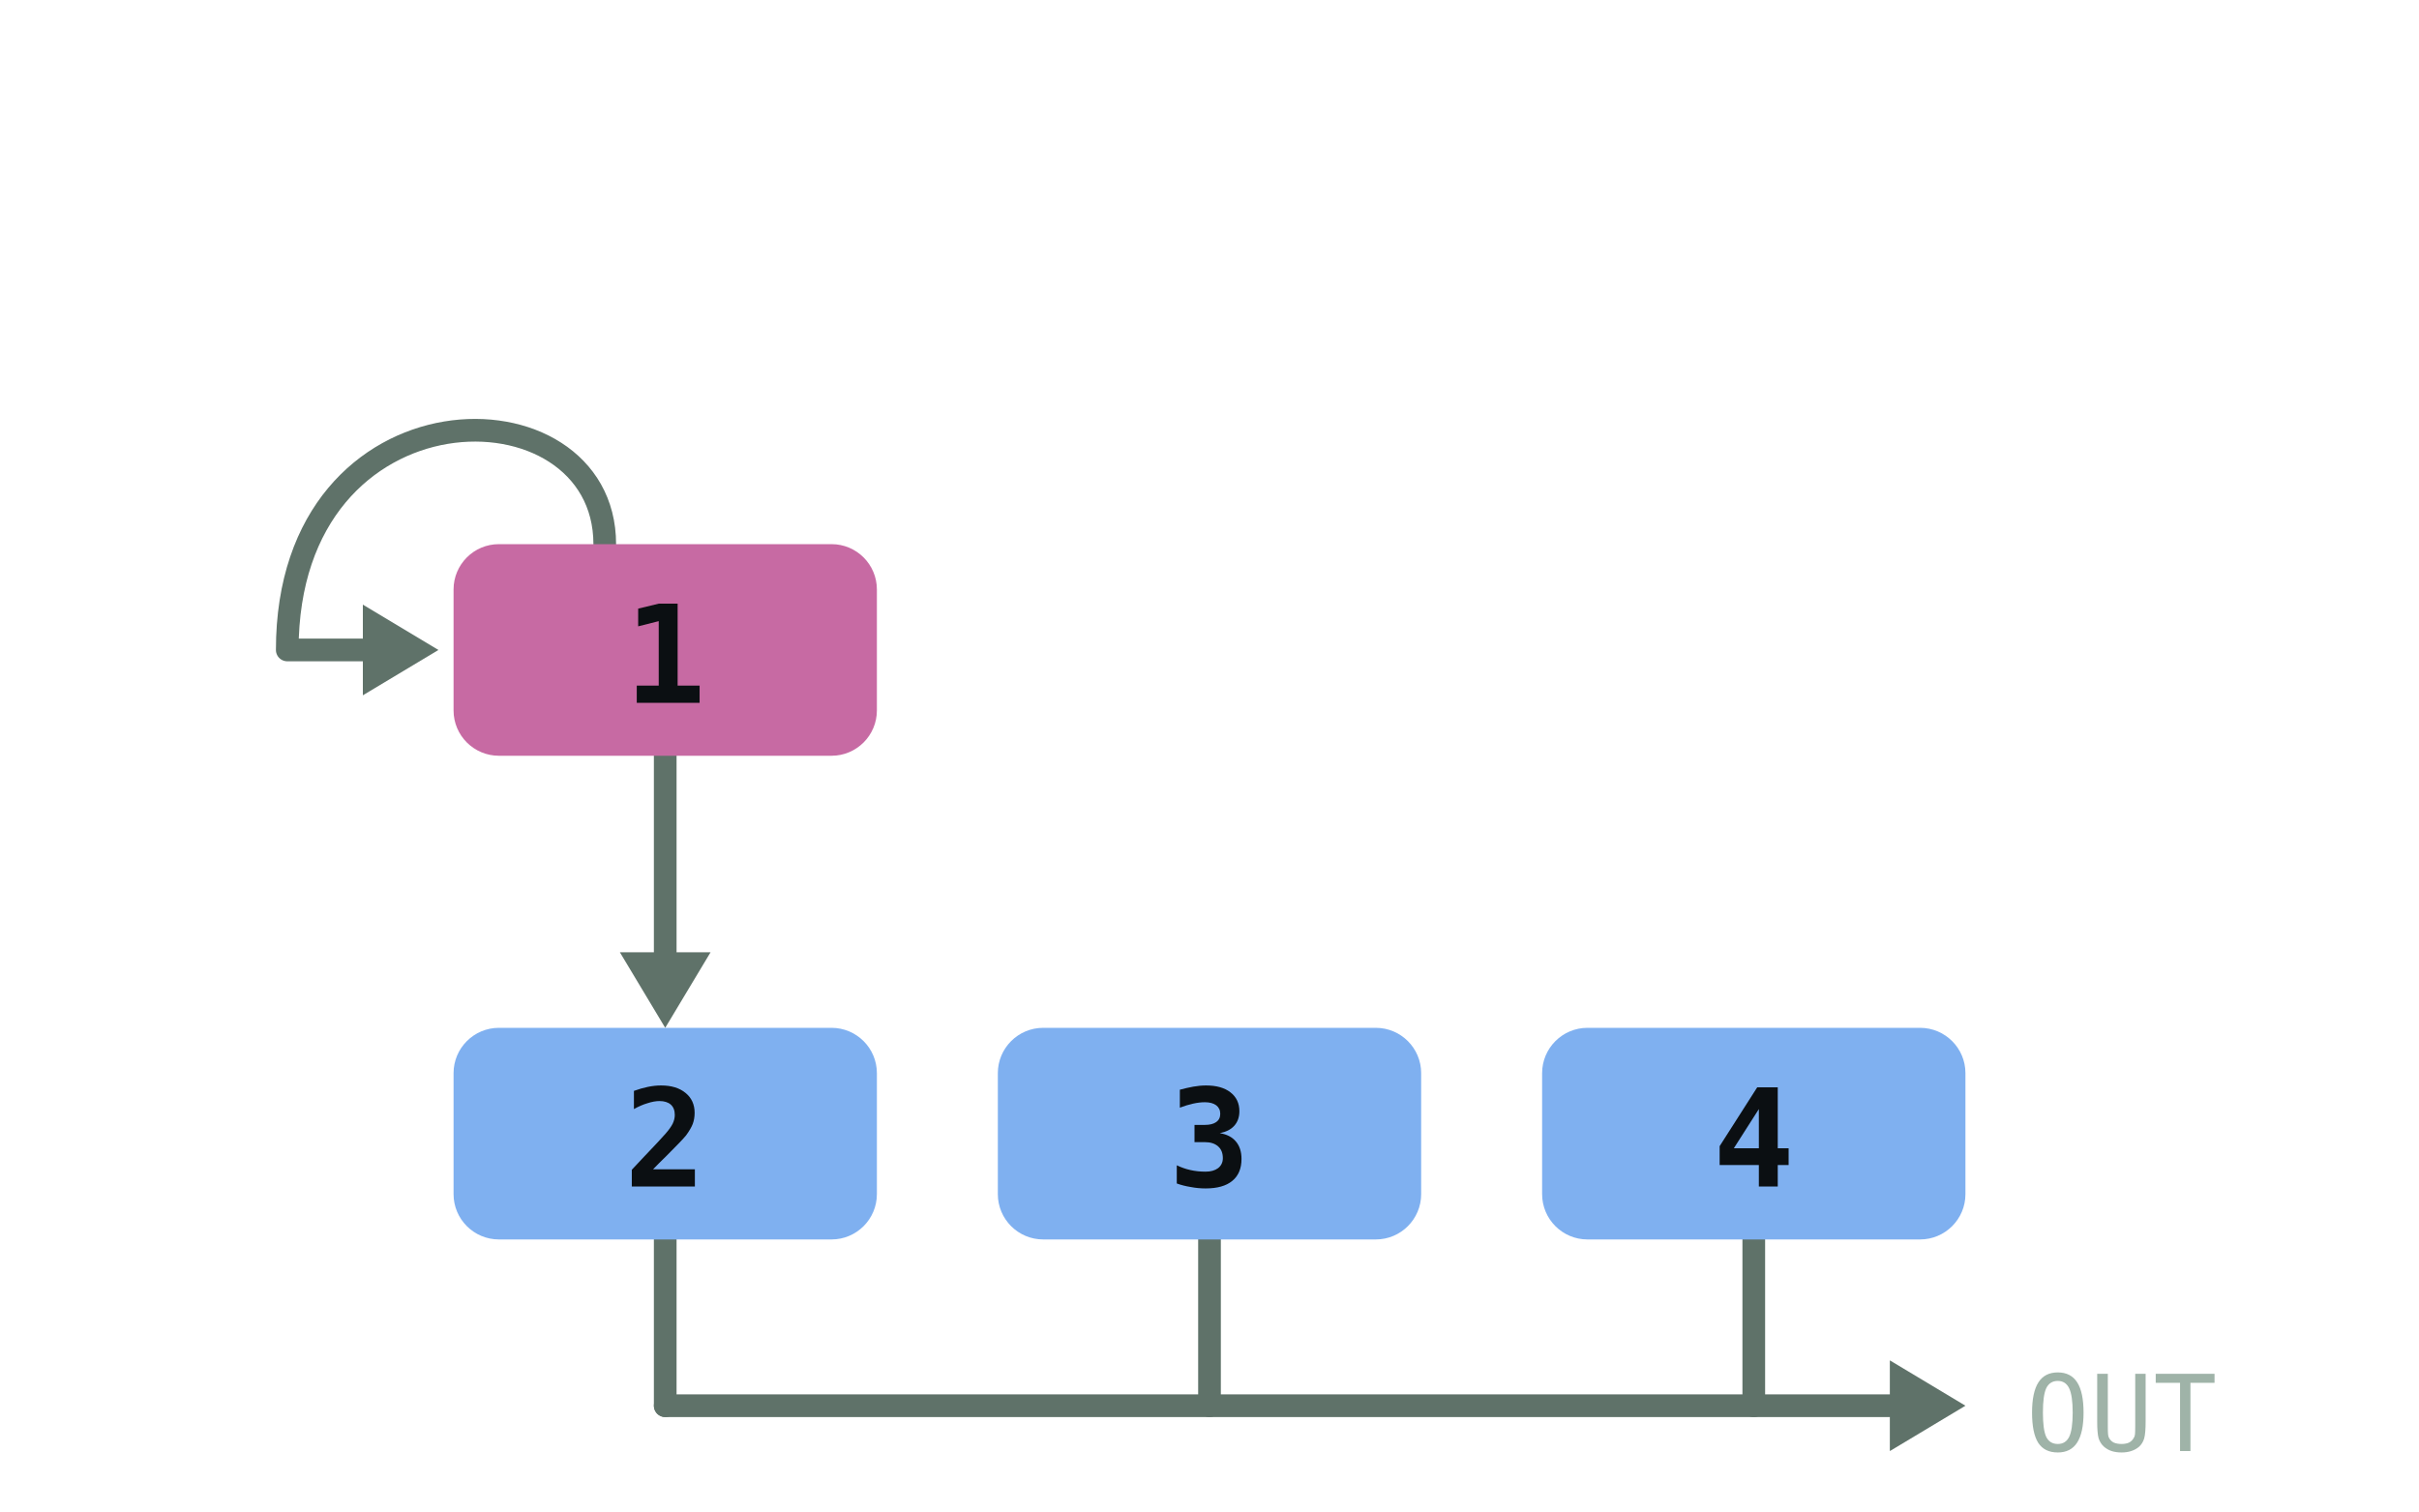
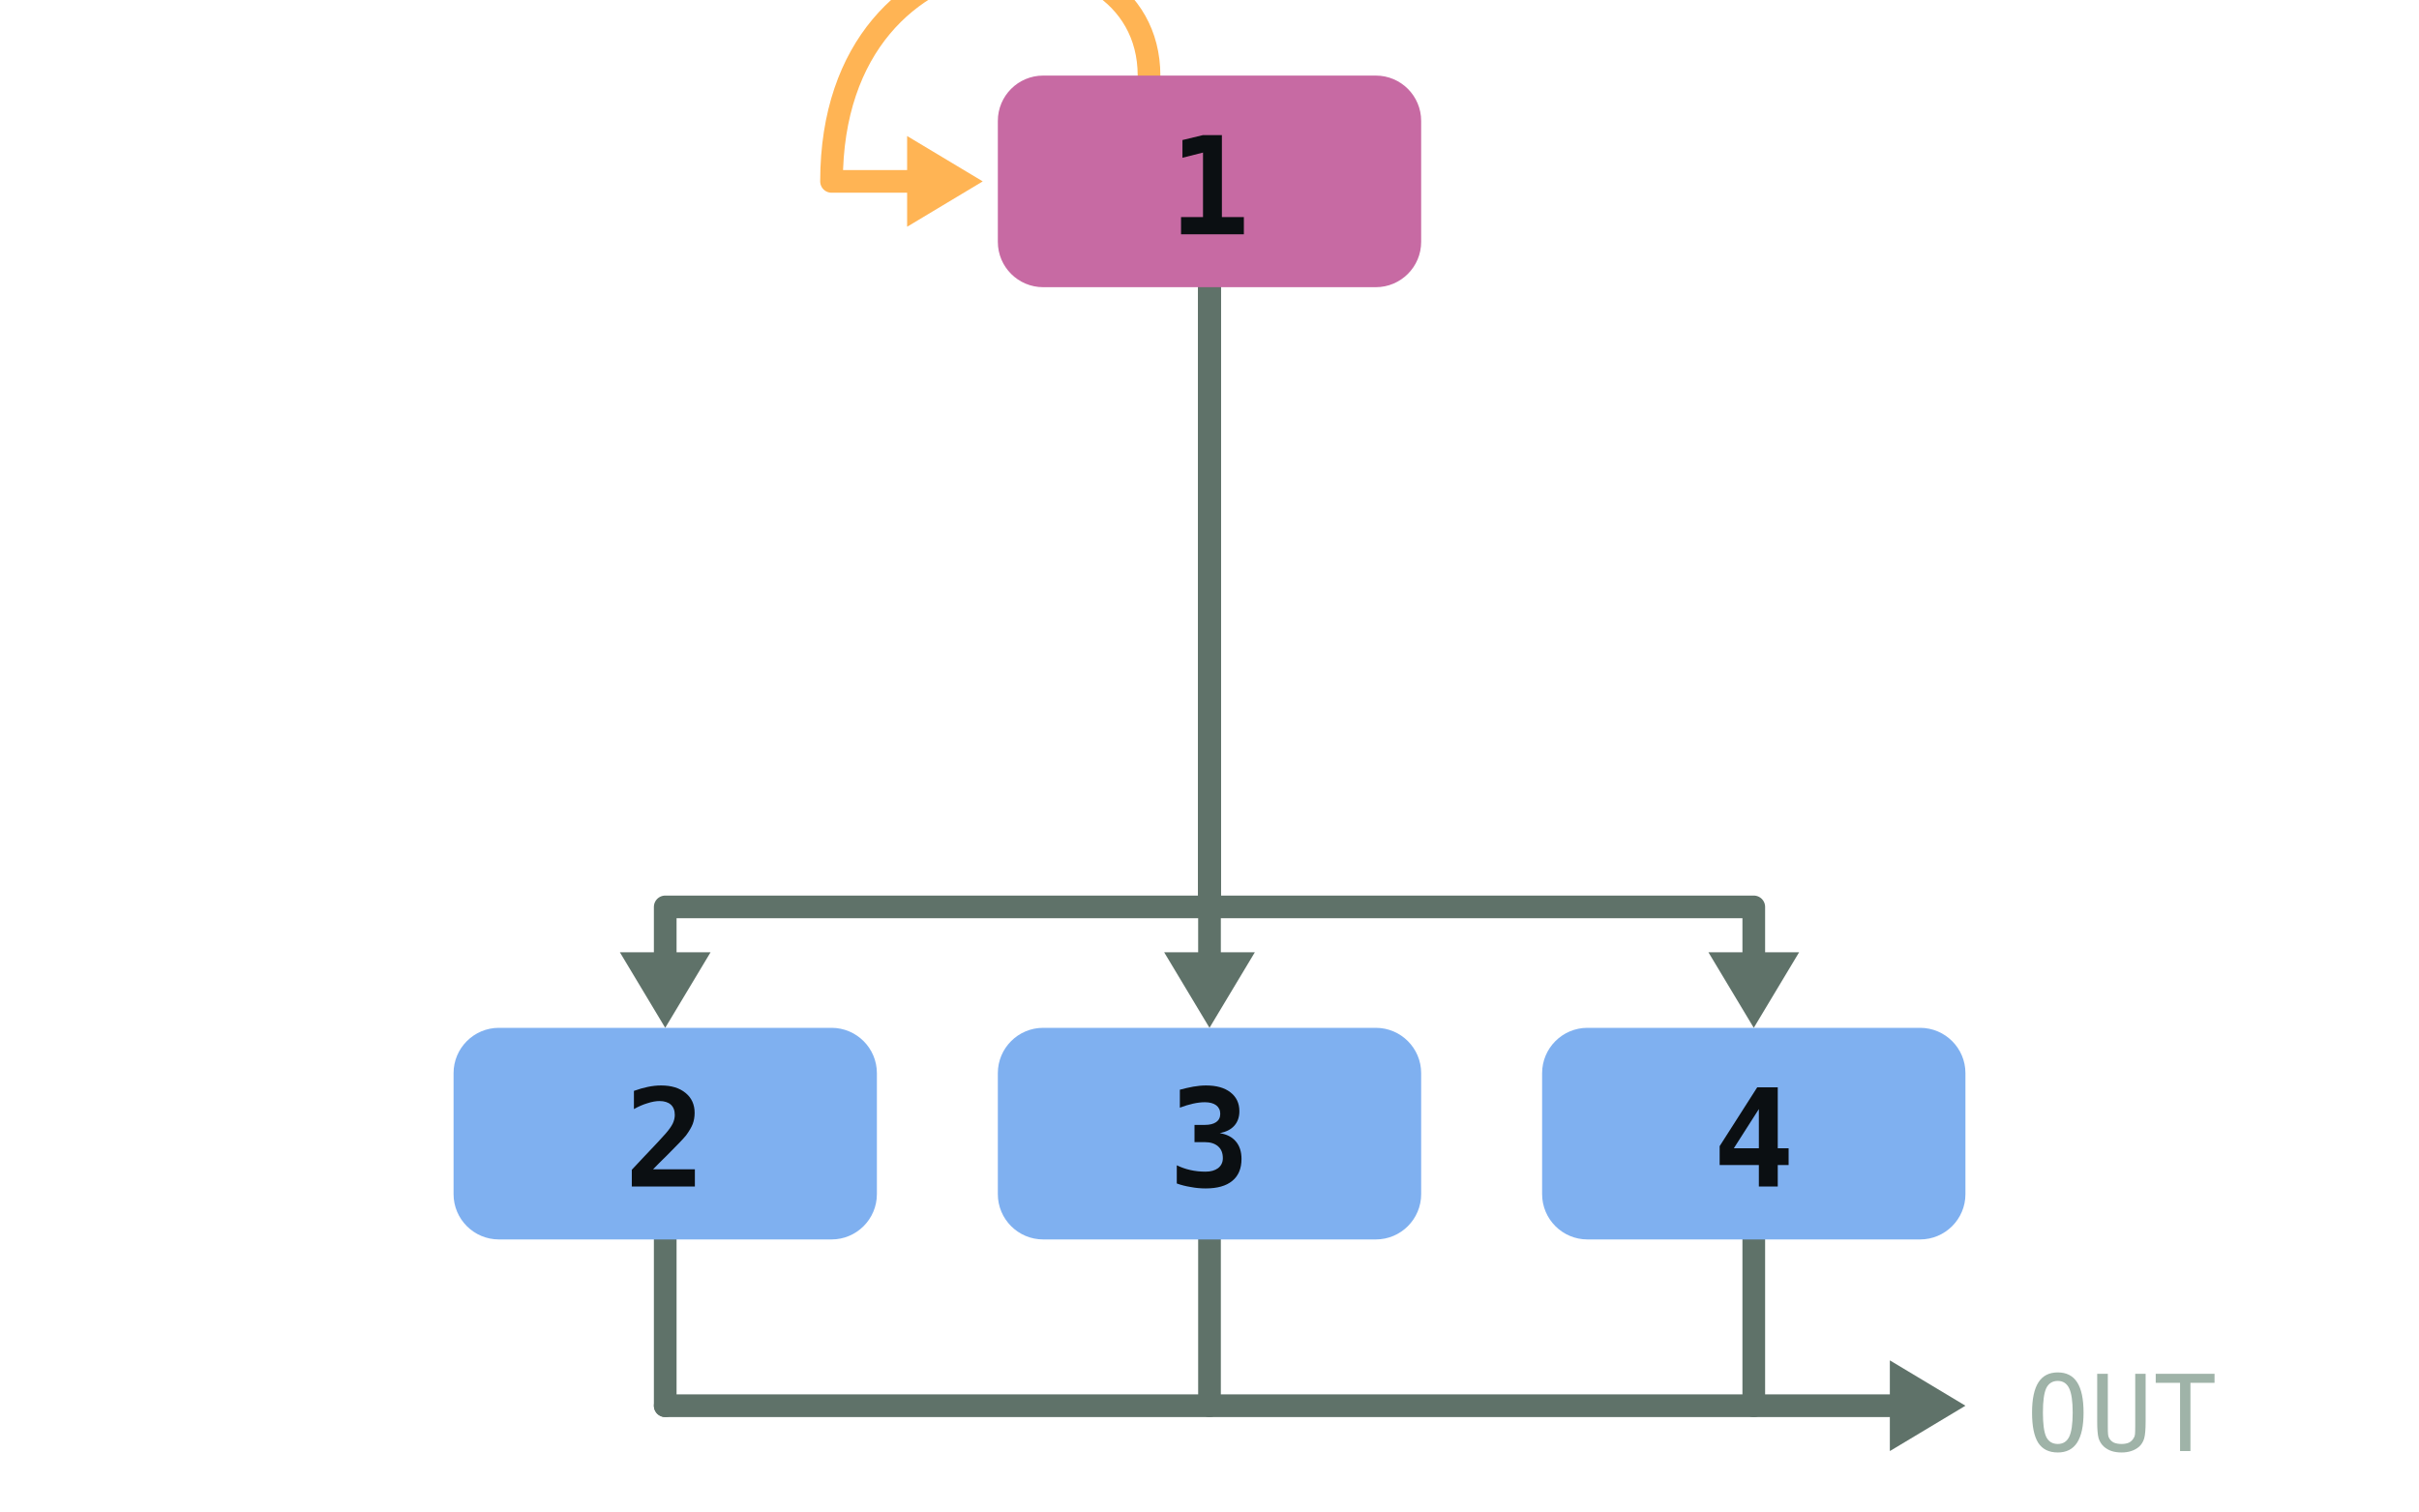
<svg xmlns="http://www.w3.org/2000/svg" viewBox="0 0 160 100" width="160" height="100">
  <g fill="none" stroke="#5f7269" stroke-width="1.5" stroke-linecap="round" stroke-linejoin="round">
-     <path d="M44,50.0 V63.0" />
-     <path d="M40,36.0 C40,25.0 19.0,25.0 19.0,43 L24.0,43" stroke="#5f7269" />
+     <path d="M80,19.0 V60.0 H44 V63.0" />
+     <path d="M80,19.0 V63.0" />
+     <path d="M80,19.0 V60.0 H116 V63.0" />
+     <path d="M76,5.0 C76,-6.0 55.0,-6.0 55.0,12 L60.0,12" stroke="#ffb454" />
    <path d="M44,82.0 V93" />
    <path d="M80,82.0 V93" />
    <path d="M116,82.0 V93" />
    <path d="M44,93 H125" />
  </g>
  <path d="M41,63.0 L47,63.0 L44,68.0 Z" fill="#5f7269" />
-   <path d="M24.0,40 L24.0,46 L29.0,43 Z" fill="#5f7269" />
+   <path d="M77,63.0 L83,63.0 L80,68.0 Z" fill="#5f7269" />
+   <path d="M113,63.0 L119,63.0 L116,68.0 Z" fill="#5f7269" />
+   <path d="M60.0,9 L60.0,15 L65.0,12 Z" fill="#ffb454" />
  <path d="M125,90 L125,96 L130,93 Z" fill="#5f7269" />
  <text x="134" y="96" font-family="Menlo, monospace" font-size="7" fill="#9fb3a8">OUT</text>
-   <rect x="30.0" y="36.0" width="28" height="14" rx="3" fill="#c76aa3" />
-   <text x="44" y="46.5" text-anchor="middle" font-family="Menlo, monospace" font-size="9" font-weight="bold" fill="#0b0f12">1</text>
+   <rect x="66.0" y="5.0" width="28" height="14" rx="3" fill="#c76aa3" />
+   <text x="80" y="15.5" text-anchor="middle" font-family="Menlo, monospace" font-size="9" font-weight="bold" fill="#0b0f12">1</text>
  <rect x="30.0" y="68.0" width="28" height="14" rx="3" fill="#7fb0f0" />
  <text x="44" y="78.5" text-anchor="middle" font-family="Menlo, monospace" font-size="9" font-weight="bold" fill="#0b0f12">2</text>
  <rect x="66.0" y="68.0" width="28" height="14" rx="3" fill="#7fb0f0" />
  <text x="80" y="78.5" text-anchor="middle" font-family="Menlo, monospace" font-size="9" font-weight="bold" fill="#0b0f12">3</text>
  <rect x="102.0" y="68.0" width="28" height="14" rx="3" fill="#7fb0f0" />
  <text x="116" y="78.5" text-anchor="middle" font-family="Menlo, monospace" font-size="9" font-weight="bold" fill="#0b0f12">4</text>
</svg>
